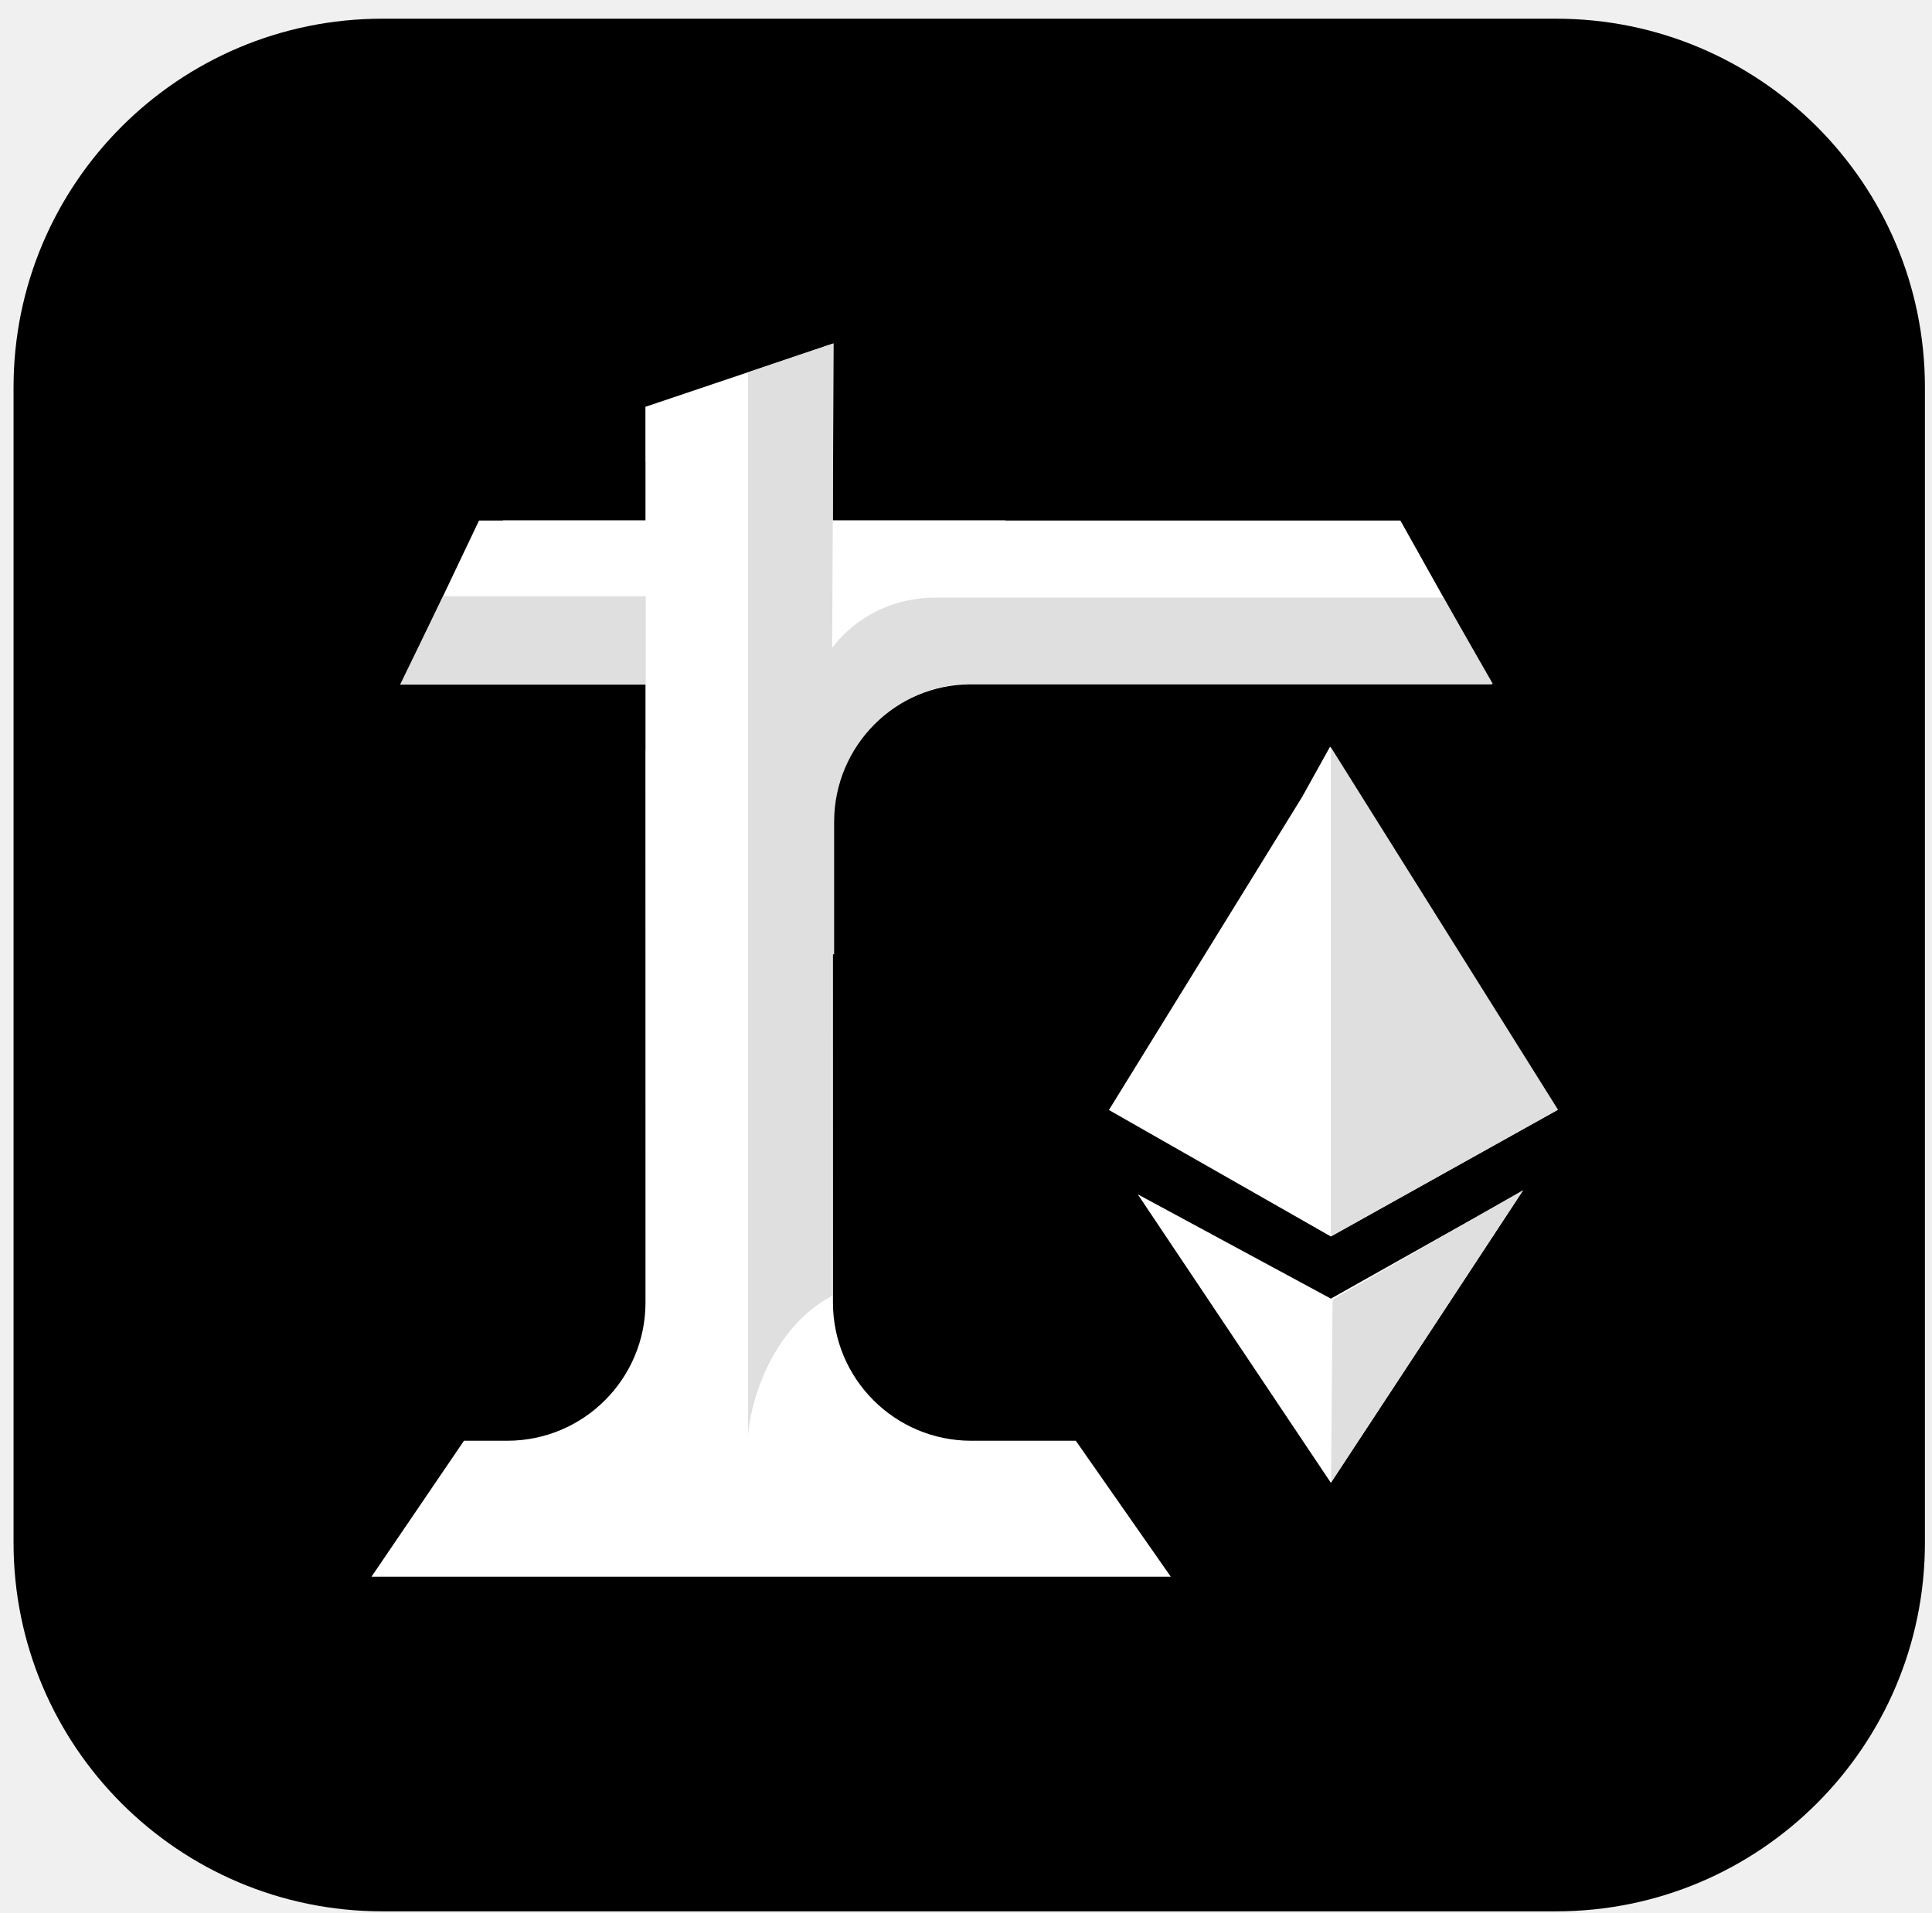
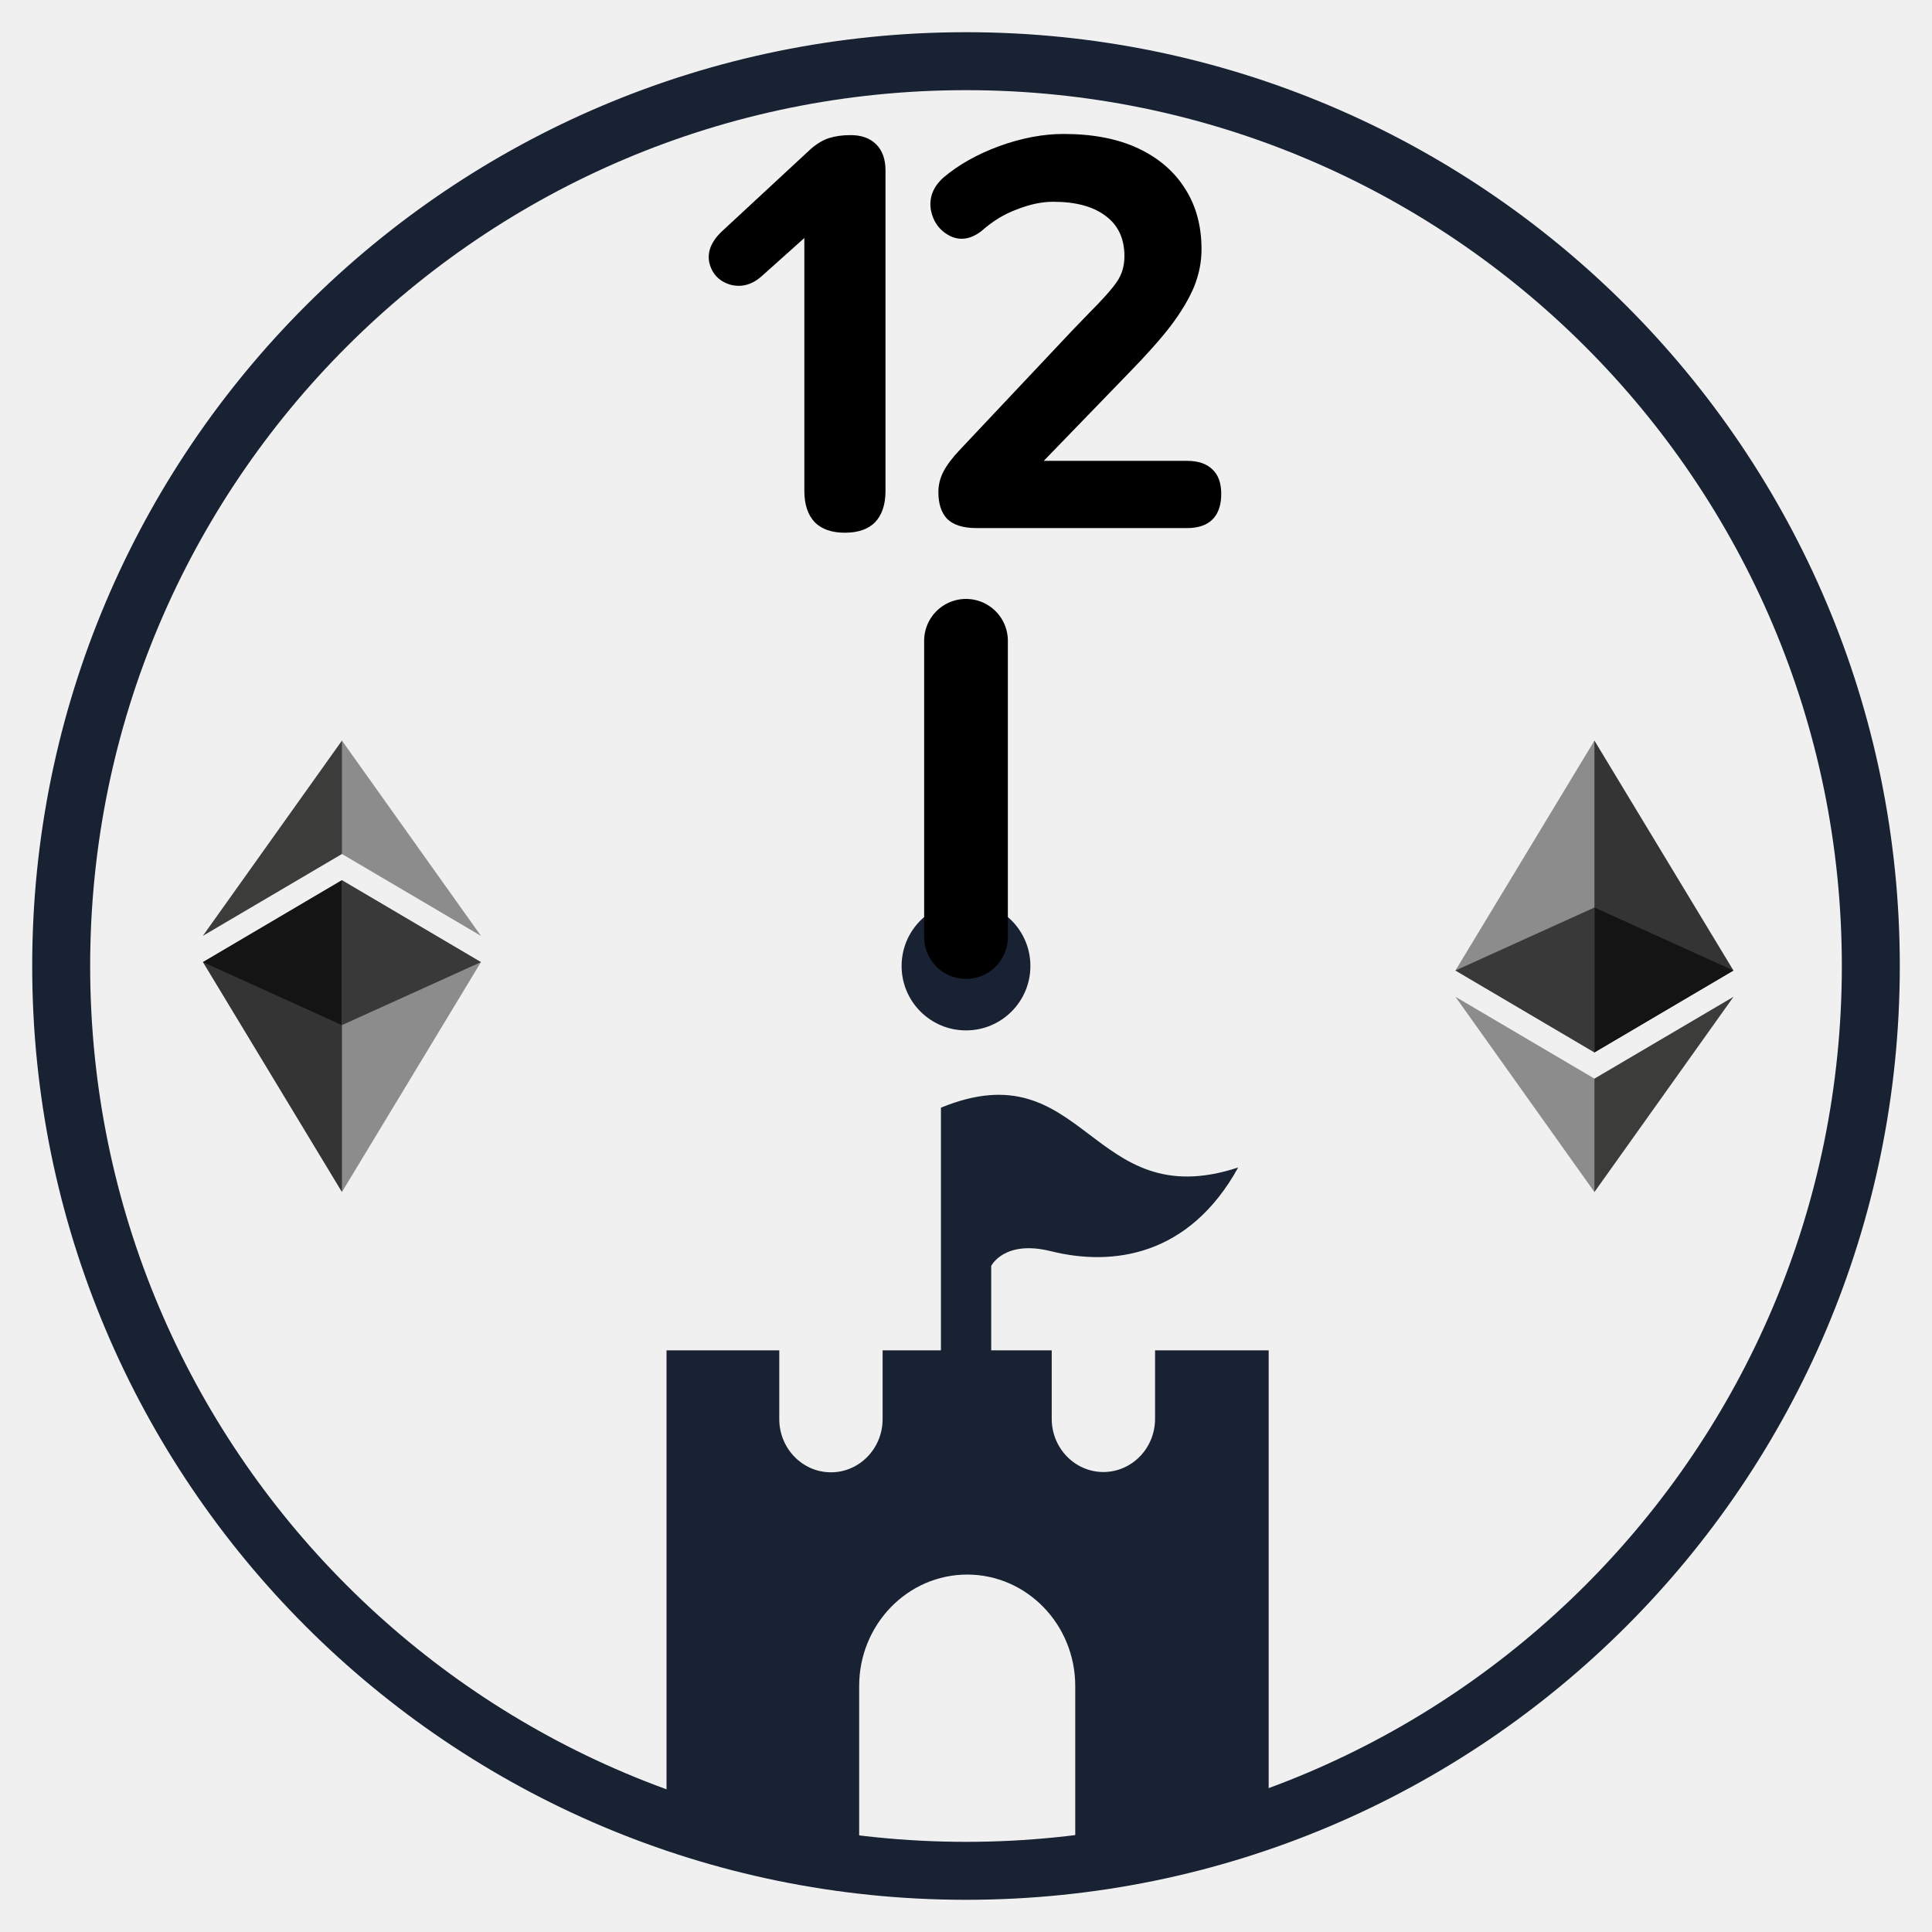
- <svg xmlns="http://www.w3.org/2000/svg" width="103" height="102" viewBox="0 0 103 102" fill="none">
-   <rect x="0.722" y="0.997" width="101.901" height="100.925" rx="19.661" fill="black" />
-   <path d="M69.415 42.505L70.912 39.812L72.544 42.505L83.024 59.191L70.953 65.936L59.119 59.191L69.415 42.505Z" fill="white" />
-   <path d="M70.953 69.25L60.658 63.688L70.953 79.072L81.184 63.498L70.953 69.25Z" fill="white" />
-   <path d="M70.953 65.926V41.853V39.85L83.063 59.178L70.953 65.926Z" fill="#DFDFDF" />
-   <path d="M70.962 79.05L71.041 69.297L81.206 63.463L70.962 79.05Z" fill="#DFDFDF" />
-   <path d="M34.409 21.693V24.613H34.413L34.412 27.747H26.809L26.809 27.757H25.538L21.384 36.491H34.413V39.972H34.409L34.413 69.455C34.413 73.527 31.113 76.828 27.041 76.828H24.735L19.806 84.077H62.417L57.354 76.828H51.779C47.708 76.828 44.407 73.527 44.407 69.455L44.402 43.665C44.507 39.708 47.73 36.527 51.705 36.491H79.548L74.658 27.757H53.602L53.602 27.747L44.399 27.747L44.399 24.613H44.402V18.325L34.409 21.693Z" fill="white" />
-   <path d="M39.882 19.852V76.55C39.973 74.964 41.047 70.855 44.365 69.103V50.867L44.47 50.9V43.831C44.47 39.759 47.771 36.458 51.843 36.458H79.581L76.951 31.866H49.908C46.129 31.866 44.365 34.556 44.365 34.556L44.444 18.307L39.882 19.852Z" fill="#DFDFDF" />
-   <path d="M23.622 31.793L21.329 36.508H34.425V31.793H23.622Z" fill="#DFDFDF" />
+ <svg xmlns="http://www.w3.org/2000/svg" width="600" height="600" viewBox="0 0 600 600" fill="none">
+   <path d="M394 419.361V567.137L333.927 575.346V523.618C333.927 504.498 318.872 488.996 300.374 488.996C281.877 488.996 266.822 504.498 266.822 523.618V575.346L207 567.137V419.361H242.011V440.713C242.011 449.851 249.217 457.24 258.058 457.24C266.898 457.24 274.104 449.851 274.104 440.713V419.361H326.621V440.623C326.621 449.76 333.828 457.149 342.668 457.149C351.508 457.149 358.715 449.76 358.715 440.623V419.361H394Z" fill="#182232" />
+   <path d="M292.215 343.998V433.105H307.826V393.155C307.826 393.155 311.815 384.95 326.358 388.57C345.602 393.36 369.311 390.114 384.532 362.567C338.41 377.757 337.174 325.556 292.215 343.998Z" fill="#182232" />
+   <circle cx="300" cy="300" r="281" stroke="#182232" stroke-width="18" />
+   <circle cx="300" cy="300" r="20" fill="#182232" />
+   <path d="M300 291V199" stroke="black" stroke-width="26" stroke-linecap="round" />
+   <path d="M262.398 165.44C258.318 165.44 255.198 164.36 253.038 162.2C250.878 159.92 249.798 156.68 249.798 152.48V63.92H260.958L236.838 85.52C233.718 88.4 230.358 89.36 226.758 88.4C223.278 87.32 221.118 85.04 220.278 81.56C219.558 78.08 220.998 74.72 224.598 71.48L251.778 46.28C253.698 44.6 255.618 43.46 257.538 42.86C259.458 42.26 261.678 41.96 264.198 41.96C267.558 41.96 270.198 42.92 272.118 44.84C274.038 46.76 274.998 49.46 274.998 52.94V152.48C274.998 156.68 273.918 159.92 271.758 162.2C269.598 164.36 266.478 165.44 262.398 165.44ZM303.303 164C299.103 164 296.043 163.04 294.123 161.12C292.323 159.2 291.423 156.44 291.423 152.84C291.423 150.56 291.963 148.4 293.043 146.36C294.123 144.32 295.803 142.1 298.083 139.7L333.183 102.44L338.223 97.22C342.423 93.02 345.303 89.78 346.863 87.5C348.423 85.22 349.203 82.58 349.203 79.58C349.203 74.06 347.223 69.86 343.263 66.98C339.423 64.1 334.023 62.66 327.063 62.66C323.583 62.66 319.863 63.44 315.903 65C311.943 66.44 308.283 68.66 304.923 71.66C301.563 74.3 298.263 74.84 295.023 73.28C291.783 71.6 289.803 68.9 289.083 65.18C288.483 61.34 289.803 57.98 293.043 55.1C297.723 51.14 303.483 47.9 310.323 45.38C317.283 42.86 323.943 41.6 330.303 41.6C339.423 41.6 347.163 43.1 353.523 46.1C359.883 49.1 364.743 53.3 368.103 58.7C371.463 63.98 373.143 70.22 373.143 77.42C373.143 81.38 372.363 85.28 370.803 89.12C369.243 92.84 366.843 96.86 363.603 101.18C360.363 105.38 355.983 110.3 350.463 115.94L317.703 149.78V143.12H368.643C372.123 143.12 374.763 144.02 376.563 145.82C378.363 147.5 379.263 150.02 379.263 153.38C379.263 156.86 378.363 159.5 376.563 161.3C374.763 163.1 372.123 164 368.643 164H303.303Z" fill="black" />
+   <path d="M106.192 370.193L107.136 366.999V274.3L106.192 273.361L63.026 298.796L106.192 370.193Z" fill="#343434" />
+   <path d="M106.193 370.193L149.36 298.796L106.193 273.361V318.355V370.193Z" fill="#8C8C8C" />
+   <path d="M106.193 265.215L106.724 264.568V231.547L106.193 230L63 290.636L106.193 265.215Z" fill="#3C3C3B" />
+   <path d="M106.193 230V265.215L149.36 290.636L106.193 230Z" fill="#8C8C8C" />
+   <path d="M106.192 273.361L63.026 298.796L106.192 318.355V273.361Z" fill="#141414" />
+   <path d="M149.36 298.796L106.193 273.361V318.355L149.36 298.796Z" fill="#393939" />
+   <path d="M495.167 230L494.224 233.195V325.894L495.167 326.832L538.334 301.397L495.167 230Z" fill="#343434" />
+   <path d="M495.167 230L452 301.397L495.167 326.832V281.839V230Z" fill="#8C8C8C" />
+   <path d="M495.167 334.979L494.635 335.625V368.646L495.167 370.193L538.36 309.557L495.167 334.979Z" fill="#3C3C3B" />
+   <path d="M495.167 370.193V334.979L452 309.557L495.167 370.193Z" fill="#8C8C8C" />
+   <path d="M495.167 326.832L538.334 301.397L495.167 281.839V326.832Z" fill="#141414" />
+   <path d="M452 301.397L495.167 326.832V281.839L452 301.397Z" fill="#393939" />
</svg>
